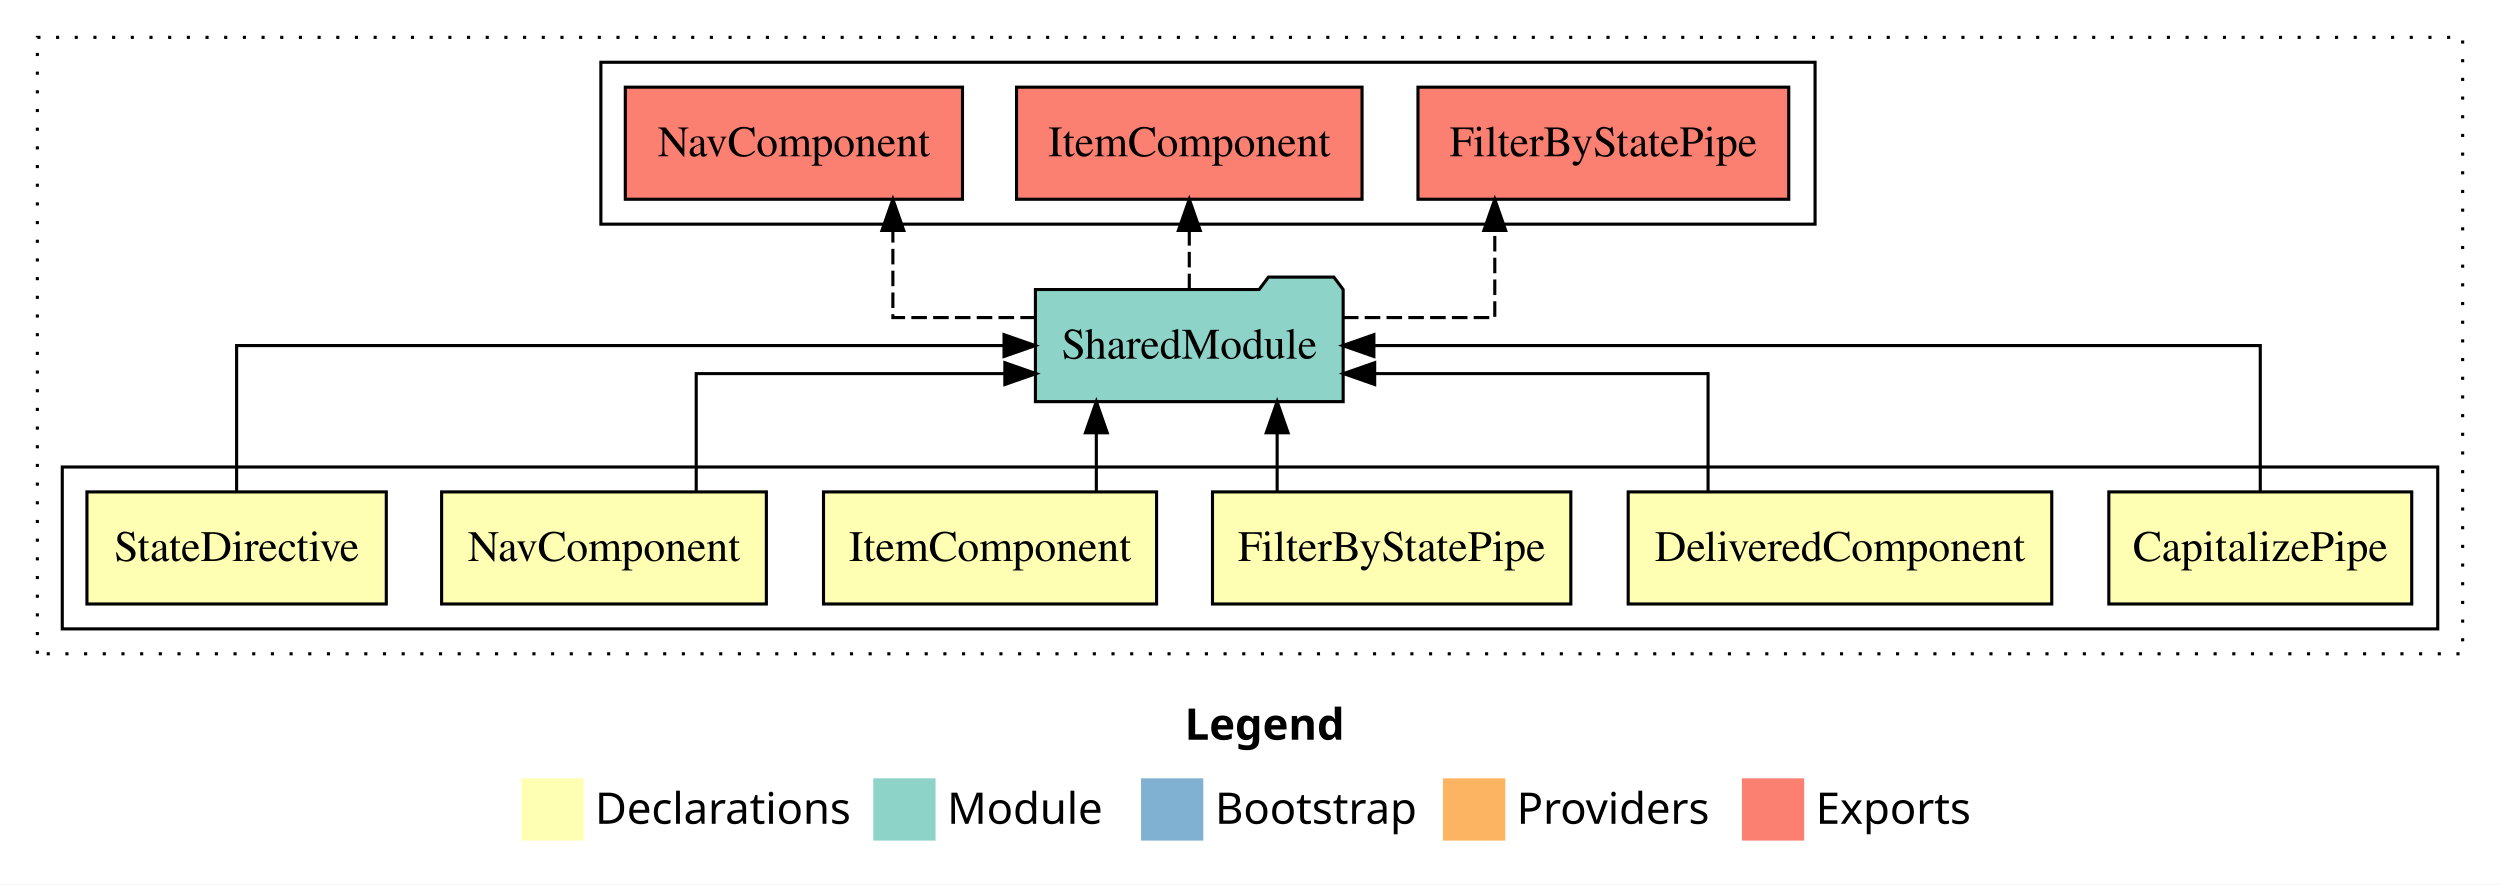
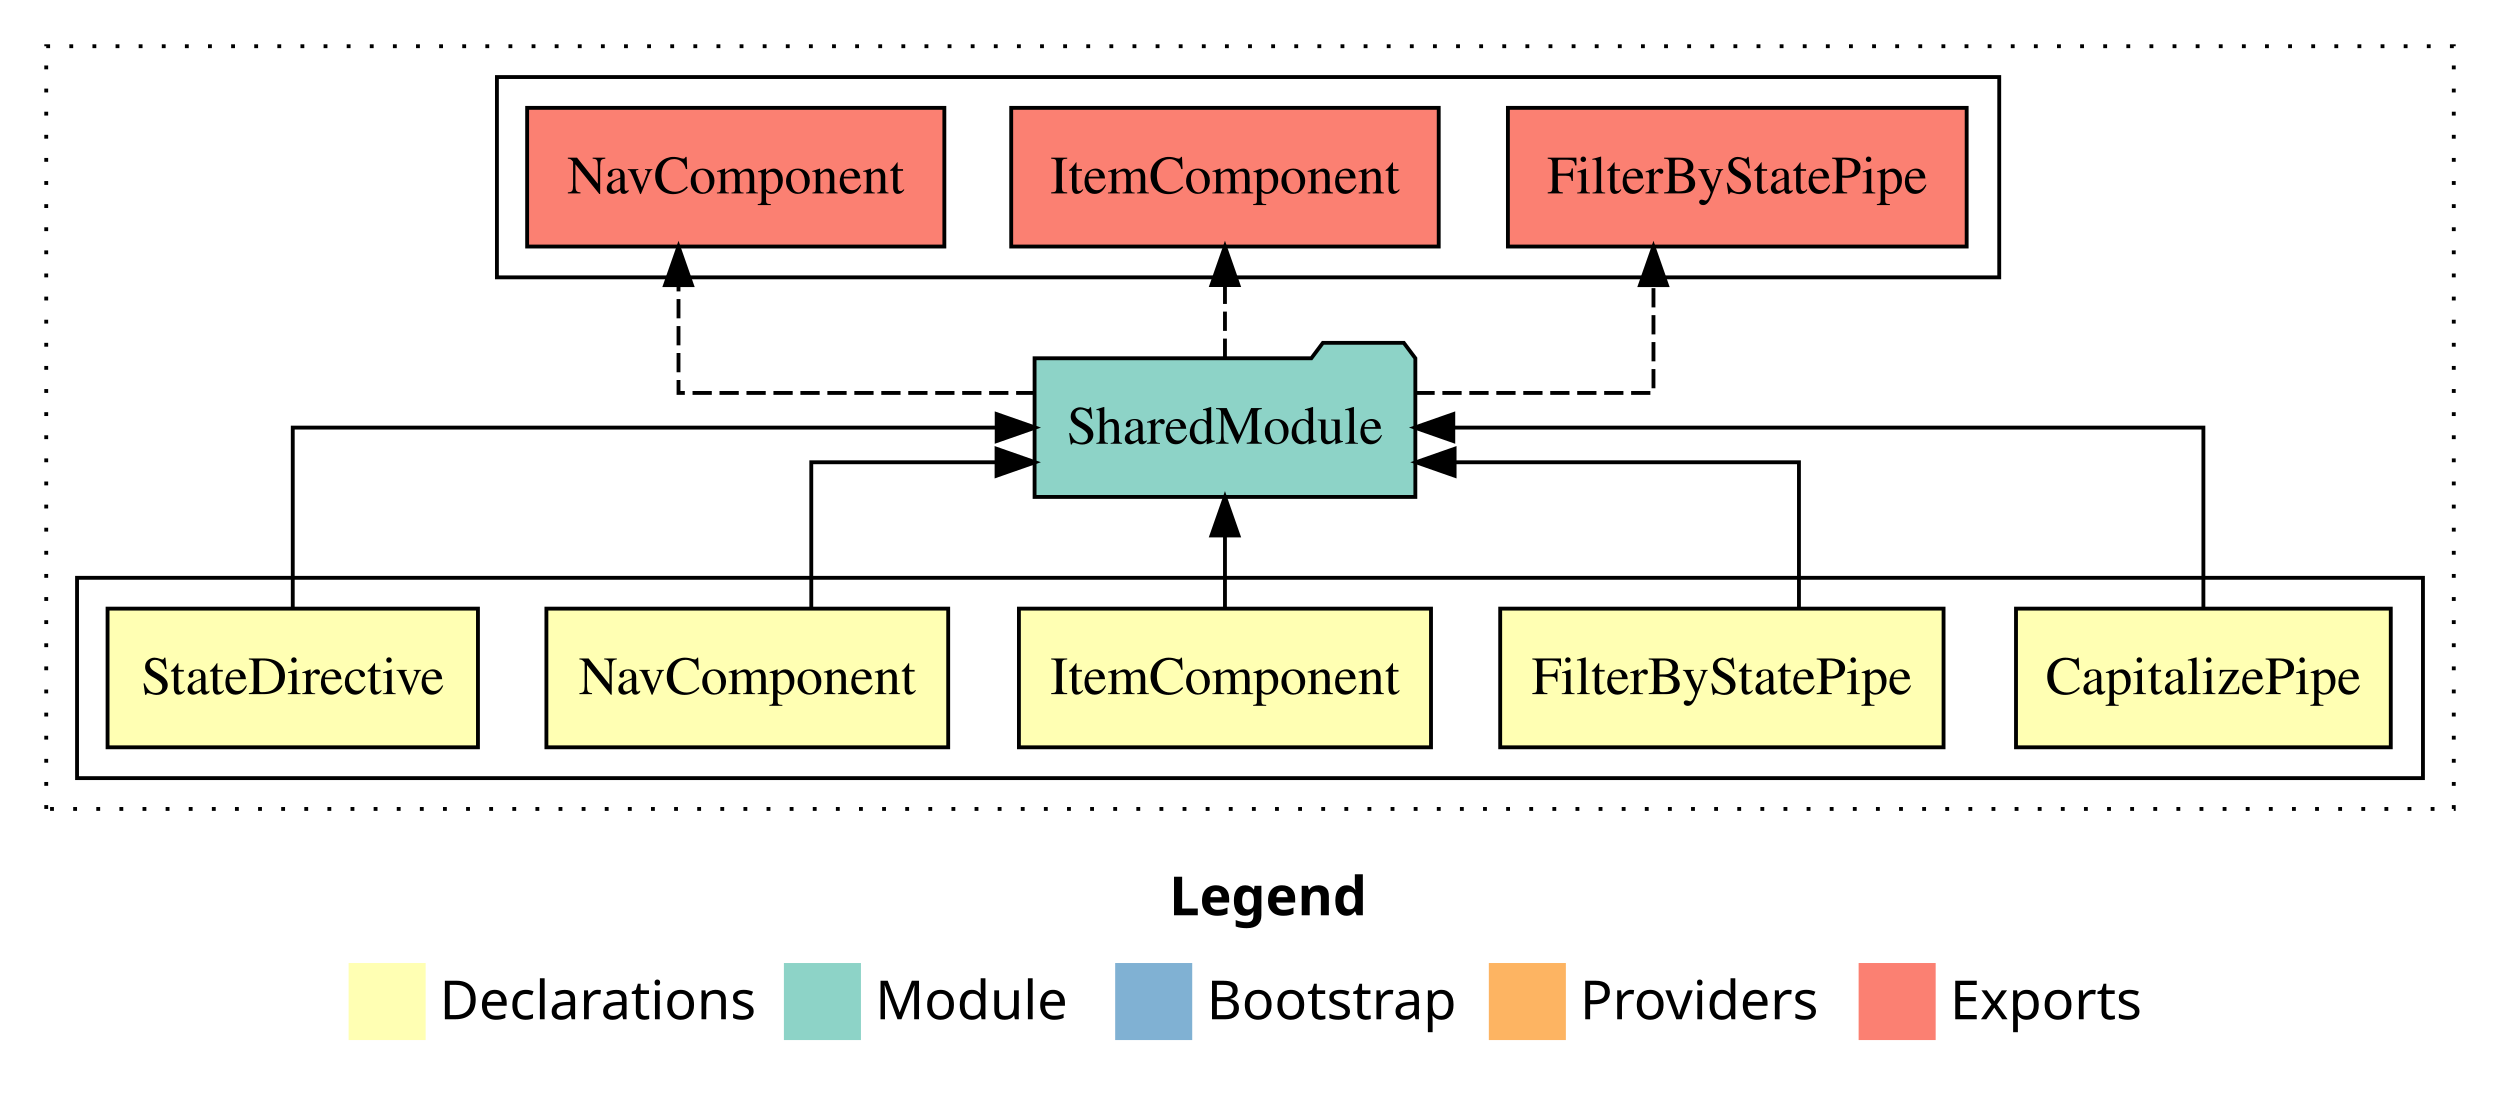
- <svg xmlns="http://www.w3.org/2000/svg" width="803pt" height="284pt" viewBox="0.00 0.00 803.00 284.00">
+ <svg xmlns="http://www.w3.org/2000/svg" width="649pt" height="284pt" viewBox="0.00 0.00 649.00 284.00">
  <g id="graph0" class="graph" transform="scale(1 1) rotate(0) translate(4 280)">
-     <polygon fill="#ffffff" stroke="transparent" points="-4,4 -4,-280 799,-280 799,4 -4,4" />
-     <text text-anchor="start" x="376.509" y="-42.4" font-family="sans-serif" font-weight="bold" font-size="14.00" fill="#000000">Legend</text>
-     <polygon fill="#ffffb3" stroke="transparent" points="163.5,-10 163.5,-30 183.5,-30 183.5,-10 163.5,-10" />
-     <text text-anchor="start" x="187.129" y="-15.4" font-family="sans-serif" font-size="14.00" fill="#000000">  Declarations</text>
-     <polygon fill="#8dd3c7" stroke="transparent" points="276.5,-10 276.5,-30 296.5,-30 296.5,-10 276.5,-10" />
-     <text text-anchor="start" x="300.225" y="-15.4" font-family="sans-serif" font-size="14.00" fill="#000000">  Module</text>
-     <polygon fill="#80b1d3" stroke="transparent" points="362.5,-10 362.5,-30 382.5,-30 382.5,-10 362.5,-10" />
-     <text text-anchor="start" x="386.281" y="-15.4" font-family="sans-serif" font-size="14.00" fill="#000000">  Bootstrap</text>
-     <polygon fill="#fdb462" stroke="transparent" points="459.5,-10 459.5,-30 479.5,-30 479.5,-10 459.5,-10" />
-     <text text-anchor="start" x="483.173" y="-15.4" font-family="sans-serif" font-size="14.00" fill="#000000">  Providers</text>
-     <polygon fill="#fb8072" stroke="transparent" points="555.5,-10 555.5,-30 575.5,-30 575.5,-10 555.5,-10" />
-     <text text-anchor="start" x="579.226" y="-15.4" font-family="sans-serif" font-size="14.00" fill="#000000">  Exports</text>
+     <polygon fill="#ffffff" stroke="transparent" points="-4,4 -4,-280 645,-280 645,4 -4,4" />
+     <text text-anchor="start" x="299.509" y="-42.4" font-family="sans-serif" font-weight="bold" font-size="14.00" fill="#000000">Legend</text>
+     <polygon fill="#ffffb3" stroke="transparent" points="86.5,-10 86.5,-30 106.5,-30 106.5,-10 86.5,-10" />
+     <text text-anchor="start" x="110.129" y="-15.4" font-family="sans-serif" font-size="14.00" fill="#000000">  Declarations</text>
+     <polygon fill="#8dd3c7" stroke="transparent" points="199.5,-10 199.5,-30 219.5,-30 219.5,-10 199.5,-10" />
+     <text text-anchor="start" x="223.225" y="-15.4" font-family="sans-serif" font-size="14.00" fill="#000000">  Module</text>
+     <polygon fill="#80b1d3" stroke="transparent" points="285.5,-10 285.5,-30 305.5,-30 305.5,-10 285.5,-10" />
+     <text text-anchor="start" x="309.281" y="-15.4" font-family="sans-serif" font-size="14.00" fill="#000000">  Bootstrap</text>
+     <polygon fill="#fdb462" stroke="transparent" points="382.5,-10 382.5,-30 402.5,-30 402.5,-10 382.5,-10" />
+     <text text-anchor="start" x="406.173" y="-15.4" font-family="sans-serif" font-size="14.00" fill="#000000">  Providers</text>
+     <polygon fill="#fb8072" stroke="transparent" points="478.5,-10 478.5,-30 498.5,-30 498.5,-10 478.5,-10" />
+     <text text-anchor="start" x="502.226" y="-15.4" font-family="sans-serif" font-size="14.00" fill="#000000">  Exports</text>
    <g id="clust1" class="cluster">
-       <polygon fill="none" stroke="#000000" stroke-dasharray="1,5" points="8,-70 8,-268 787,-268 787,-70 8,-70" />
+       <polygon fill="none" stroke="#000000" stroke-dasharray="1,5" points="8,-70 8,-268 633,-268 633,-70 8,-70" />
    </g>
    <g id="clust2" class="cluster">
-       <polygon fill="none" stroke="#000000" points="16,-78 16,-130 779,-130 779,-78 16,-78" />
+       <polygon fill="none" stroke="#000000" points="16,-78 16,-130 625,-130 625,-78 16,-78" />
    </g>
-     <g id="clust10" class="cluster">
-       <polygon fill="none" stroke="#000000" points="189,-208 189,-260 579,-260 579,-208 189,-208" />
+     <g id="clust9" class="cluster">
+       <polygon fill="none" stroke="#000000" points="125,-208 125,-260 515,-260 515,-208 125,-208" />
    </g>
    <g id="node1" class="node">
-       <polygon fill="#ffffb3" stroke="#000000" points="770.646,-122 673.354,-122 673.354,-86 770.646,-86 770.646,-122" />
-       <text text-anchor="middle" x="722" y="-99.8" font-family="Times,serif" font-size="14.00" fill="#000000">CapitalizePipe</text>
+       <polygon fill="#ffffb3" stroke="#000000" points="616.646,-122 519.354,-122 519.354,-86 616.646,-86 616.646,-122" />
+       <text text-anchor="middle" x="568" y="-99.8" font-family="Times,serif" font-size="14.00" fill="#000000">CapitalizePipe</text>
    </g>
-     <g id="node7" class="node">
-       <polygon fill="#8dd3c7" stroke="#000000" points="427.423,-187 424.423,-191 403.423,-191 400.423,-187 328.577,-187 328.577,-151 427.423,-151 427.423,-187" />
-       <text text-anchor="middle" x="378" y="-164.8" font-family="Times,serif" font-size="14.00" fill="#000000">SharedModule</text>
+     <g id="node6" class="node">
+       <polygon fill="#8dd3c7" stroke="#000000" points="363.423,-187 360.423,-191 339.423,-191 336.423,-187 264.577,-187 264.577,-151 363.423,-151 363.423,-187" />
+       <text text-anchor="middle" x="314" y="-164.8" font-family="Times,serif" font-size="14.00" fill="#000000">SharedModule</text>
    </g>
    <g id="edge1" class="edge">
-       <path fill="none" stroke="#000000" d="M722,-122.106C722,-141.339 722,-169 722,-169 722,-169 437.287,-169 437.287,-169" />
-       <polygon fill="#000000" stroke="#000000" points="437.287,-165.5 427.287,-169 437.287,-172.5 437.287,-165.5" />
+       <path fill="none" stroke="#000000" d="M568,-122.106C568,-141.339 568,-169 568,-169 568,-169 373.275,-169 373.275,-169" />
+       <polygon fill="#000000" stroke="#000000" points="373.275,-165.5 363.275,-169 373.275,-172.5 373.275,-165.5" />
    </g>
    <g id="node2" class="node">
-       <polygon fill="#ffffb3" stroke="#000000" points="655.025,-122 518.975,-122 518.975,-86 655.025,-86 655.025,-122" />
-       <text text-anchor="middle" x="587" y="-99.8" font-family="Times,serif" font-size="14.00" fill="#000000">DeliveredComponent</text>
-     </g>
-     <g id="edge2" class="edge">
-       <path fill="none" stroke="#000000" d="M544.631,-122.027C544.631,-138.398 544.631,-160 544.631,-160 544.631,-160 437.543,-160 437.543,-160" />
-       <polygon fill="#000000" stroke="#000000" points="437.544,-156.5 427.543,-160 437.543,-163.5 437.544,-156.5" />
-     </g>
-     <g id="node3" class="node">
      <polygon fill="#ffffb3" stroke="#000000" points="500.548,-122 385.452,-122 385.452,-86 500.548,-86 500.548,-122" />
      <text text-anchor="middle" x="443" y="-99.8" font-family="Times,serif" font-size="14.00" fill="#000000">FilterByStatePipe</text>
    </g>
-     <g id="edge3" class="edge">
-       <path fill="none" stroke="#000000" d="M406.219,-122.106C406.219,-122.106 406.219,-140.991 406.219,-140.991" />
-       <polygon fill="#000000" stroke="#000000" points="402.719,-140.991 406.219,-150.991 409.719,-140.991 402.719,-140.991" />
+     <g id="edge2" class="edge">
+       <path fill="none" stroke="#000000" d="M463.008,-122.027C463.008,-138.398 463.008,-160 463.008,-160 463.008,-160 373.618,-160 373.618,-160" />
+       <polygon fill="#000000" stroke="#000000" points="373.618,-156.5 363.618,-160 373.617,-163.5 373.618,-156.5" />
    </g>
-     <g id="node4" class="node">
+     <g id="node3" class="node">
      <polygon fill="#ffffb3" stroke="#000000" points="367.489,-122 260.511,-122 260.511,-86 367.489,-86 367.489,-122" />
      <text text-anchor="middle" x="314" y="-99.8" font-family="Times,serif" font-size="14.00" fill="#000000">ItemComponent</text>
    </g>
-     <g id="edge4" class="edge">
-       <path fill="none" stroke="#000000" d="M348.142,-122.106C348.142,-122.106 348.142,-140.991 348.142,-140.991" />
-       <polygon fill="#000000" stroke="#000000" points="344.642,-140.991 348.142,-150.991 351.642,-140.991 344.642,-140.991" />
+     <g id="edge3" class="edge">
+       <path fill="none" stroke="#000000" d="M314,-122.106C314,-122.106 314,-140.991 314,-140.991" />
+       <polygon fill="#000000" stroke="#000000" points="310.5,-140.991 314,-150.991 317.5,-140.991 310.5,-140.991" />
    </g>
-     <g id="node5" class="node">
+     <g id="node4" class="node">
      <polygon fill="#ffffb3" stroke="#000000" points="242.154,-122 137.846,-122 137.846,-86 242.154,-86 242.154,-122" />
      <text text-anchor="middle" x="190" y="-99.8" font-family="Times,serif" font-size="14.00" fill="#000000">NavComponent</text>
    </g>
-     <g id="edge5" class="edge">
-       <path fill="none" stroke="#000000" d="M219.625,-122.027C219.625,-138.398 219.625,-160 219.625,-160 219.625,-160 318.757,-160 318.757,-160" />
-       <polygon fill="#000000" stroke="#000000" points="318.757,-163.5 328.757,-160 318.757,-156.5 318.757,-163.5" />
+     <g id="edge4" class="edge">
+       <path fill="none" stroke="#000000" d="M206.609,-122.027C206.609,-138.398 206.609,-160 206.609,-160 206.609,-160 254.705,-160 254.705,-160" />
+       <polygon fill="#000000" stroke="#000000" points="254.705,-163.5 264.705,-160 254.705,-156.5 254.705,-163.5" />
    </g>
-     <g id="node6" class="node">
+     <g id="node5" class="node">
      <polygon fill="#ffffb3" stroke="#000000" points="120.076,-122 23.924,-122 23.924,-86 120.076,-86 120.076,-122" />
      <text text-anchor="middle" x="72" y="-99.8" font-family="Times,serif" font-size="14.00" fill="#000000">StateDirective</text>
    </g>
+     <g id="edge5" class="edge">
+       <path fill="none" stroke="#000000" d="M72,-122.106C72,-141.339 72,-169 72,-169 72,-169 254.736,-169 254.736,-169" />
+       <polygon fill="#000000" stroke="#000000" points="254.736,-172.5 264.736,-169 254.736,-165.5 254.736,-172.5" />
+     </g>
+     <g id="node7" class="node">
+       <polygon fill="#fb8072" stroke="#000000" points="506.547,-252 387.453,-252 387.453,-216 506.547,-216 506.547,-252" />
+       <text text-anchor="middle" x="447" y="-229.8" font-family="Times,serif" font-size="14.00" fill="#000000">FilterByStatePipe </text>
+     </g>
    <g id="edge6" class="edge">
-       <path fill="none" stroke="#000000" d="M72,-122.106C72,-141.339 72,-169 72,-169 72,-169 318.496,-169 318.496,-169" />
-       <polygon fill="#000000" stroke="#000000" points="318.496,-172.5 328.496,-169 318.496,-165.5 318.496,-172.5" />
+       <path fill="none" stroke="#000000" stroke-dasharray="5,2" d="M363.44,-178C393.15,-178 425.242,-178 425.242,-178 425.242,-178 425.242,-205.973 425.242,-205.973" />
+       <polygon fill="#000000" stroke="#000000" points="421.742,-205.973 425.242,-215.973 428.742,-205.973 421.742,-205.973" />
    </g>
    <g id="node8" class="node">
-       <polygon fill="#fb8072" stroke="#000000" points="570.547,-252 451.453,-252 451.453,-216 570.547,-216 570.547,-252" />
-       <text text-anchor="middle" x="511" y="-229.8" font-family="Times,serif" font-size="14.00" fill="#000000">FilterByStatePipe </text>
+       <polygon fill="#fb8072" stroke="#000000" points="369.49,-252 258.51,-252 258.51,-216 369.49,-216 369.49,-252" />
+       <text text-anchor="middle" x="314" y="-229.8" font-family="Times,serif" font-size="14.00" fill="#000000">ItemComponent </text>
    </g>
    <g id="edge7" class="edge">
-       <path fill="none" stroke="#000000" stroke-dasharray="5,2" d="M427.35,-178C451.785,-178 476.125,-178 476.125,-178 476.125,-178 476.125,-205.973 476.125,-205.973" />
-       <polygon fill="#000000" stroke="#000000" points="472.625,-205.973 476.125,-215.973 479.625,-205.973 472.625,-205.973" />
+       <path fill="none" stroke="#000000" stroke-dasharray="5,2" d="M314,-187.106C314,-187.106 314,-205.991 314,-205.991" />
+       <polygon fill="#000000" stroke="#000000" points="310.5,-205.991 314,-215.991 317.5,-205.991 310.5,-205.991" />
    </g>
    <g id="node9" class="node">
-       <polygon fill="#fb8072" stroke="#000000" points="433.49,-252 322.51,-252 322.51,-216 433.49,-216 433.49,-252" />
-       <text text-anchor="middle" x="378" y="-229.8" font-family="Times,serif" font-size="14.00" fill="#000000">ItemComponent </text>
+       <polygon fill="#fb8072" stroke="#000000" points="241.154,-252 132.846,-252 132.846,-216 241.154,-216 241.154,-252" />
+       <text text-anchor="middle" x="187" y="-229.8" font-family="Times,serif" font-size="14.00" fill="#000000">NavComponent </text>
    </g>
    <g id="edge8" class="edge">
-       <path fill="none" stroke="#000000" stroke-dasharray="5,2" d="M378,-187.106C378,-187.106 378,-205.991 378,-205.991" />
-       <polygon fill="#000000" stroke="#000000" points="374.5,-205.991 378,-215.991 381.5,-205.991 374.5,-205.991" />
-     </g>
-     <g id="node10" class="node">
-       <polygon fill="#fb8072" stroke="#000000" points="305.154,-252 196.846,-252 196.846,-216 305.154,-216 305.154,-252" />
-       <text text-anchor="middle" x="251" y="-229.8" font-family="Times,serif" font-size="14.00" fill="#000000">NavComponent </text>
-     </g>
-     <g id="edge9" class="edge">
-       <path fill="none" stroke="#000000" stroke-dasharray="5,2" d="M328.722,-178C305.491,-178 282.791,-178 282.791,-178 282.791,-178 282.791,-205.973 282.791,-205.973" />
-       <polygon fill="#000000" stroke="#000000" points="279.291,-205.973 282.791,-215.973 286.291,-205.973 279.291,-205.973" />
+       <path fill="none" stroke="#000000" stroke-dasharray="5,2" d="M264.783,-178C223.81,-178 172.141,-178 172.141,-178 172.141,-178 172.141,-205.973 172.141,-205.973" />
+       <polygon fill="#000000" stroke="#000000" points="168.641,-205.973 172.141,-215.973 175.641,-205.973 168.641,-205.973" />
    </g>
  </g>
</svg>
